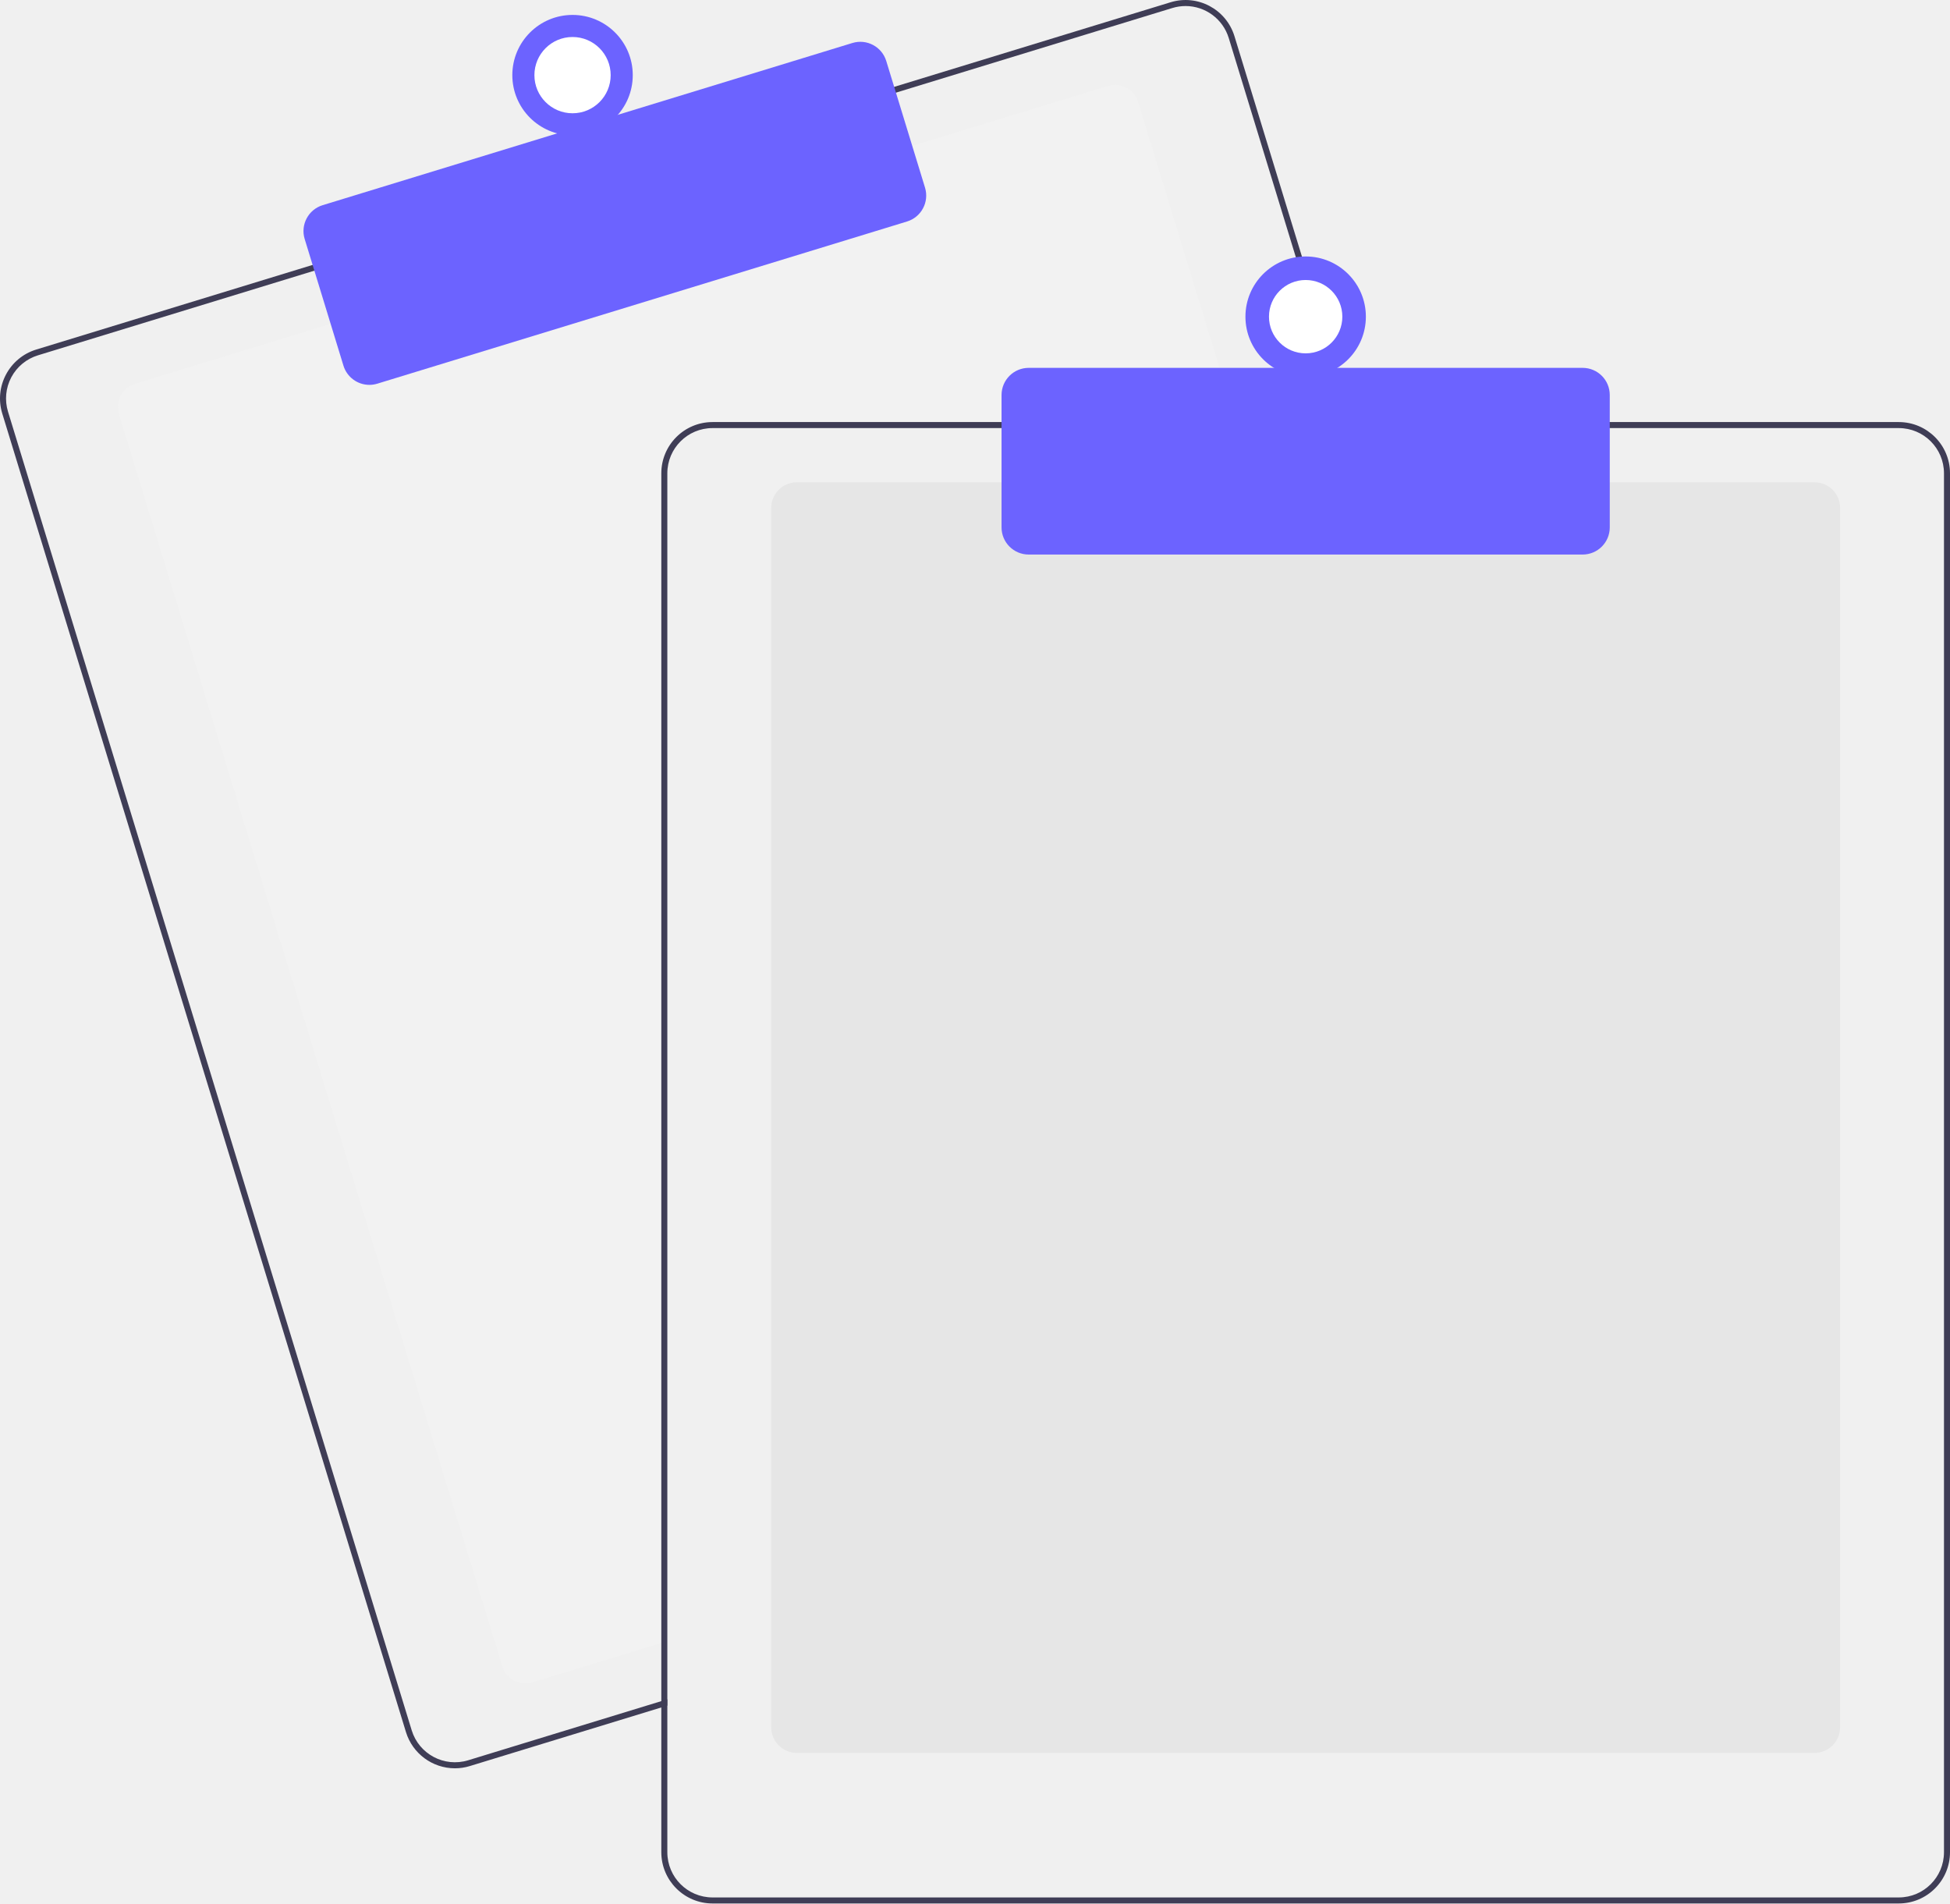
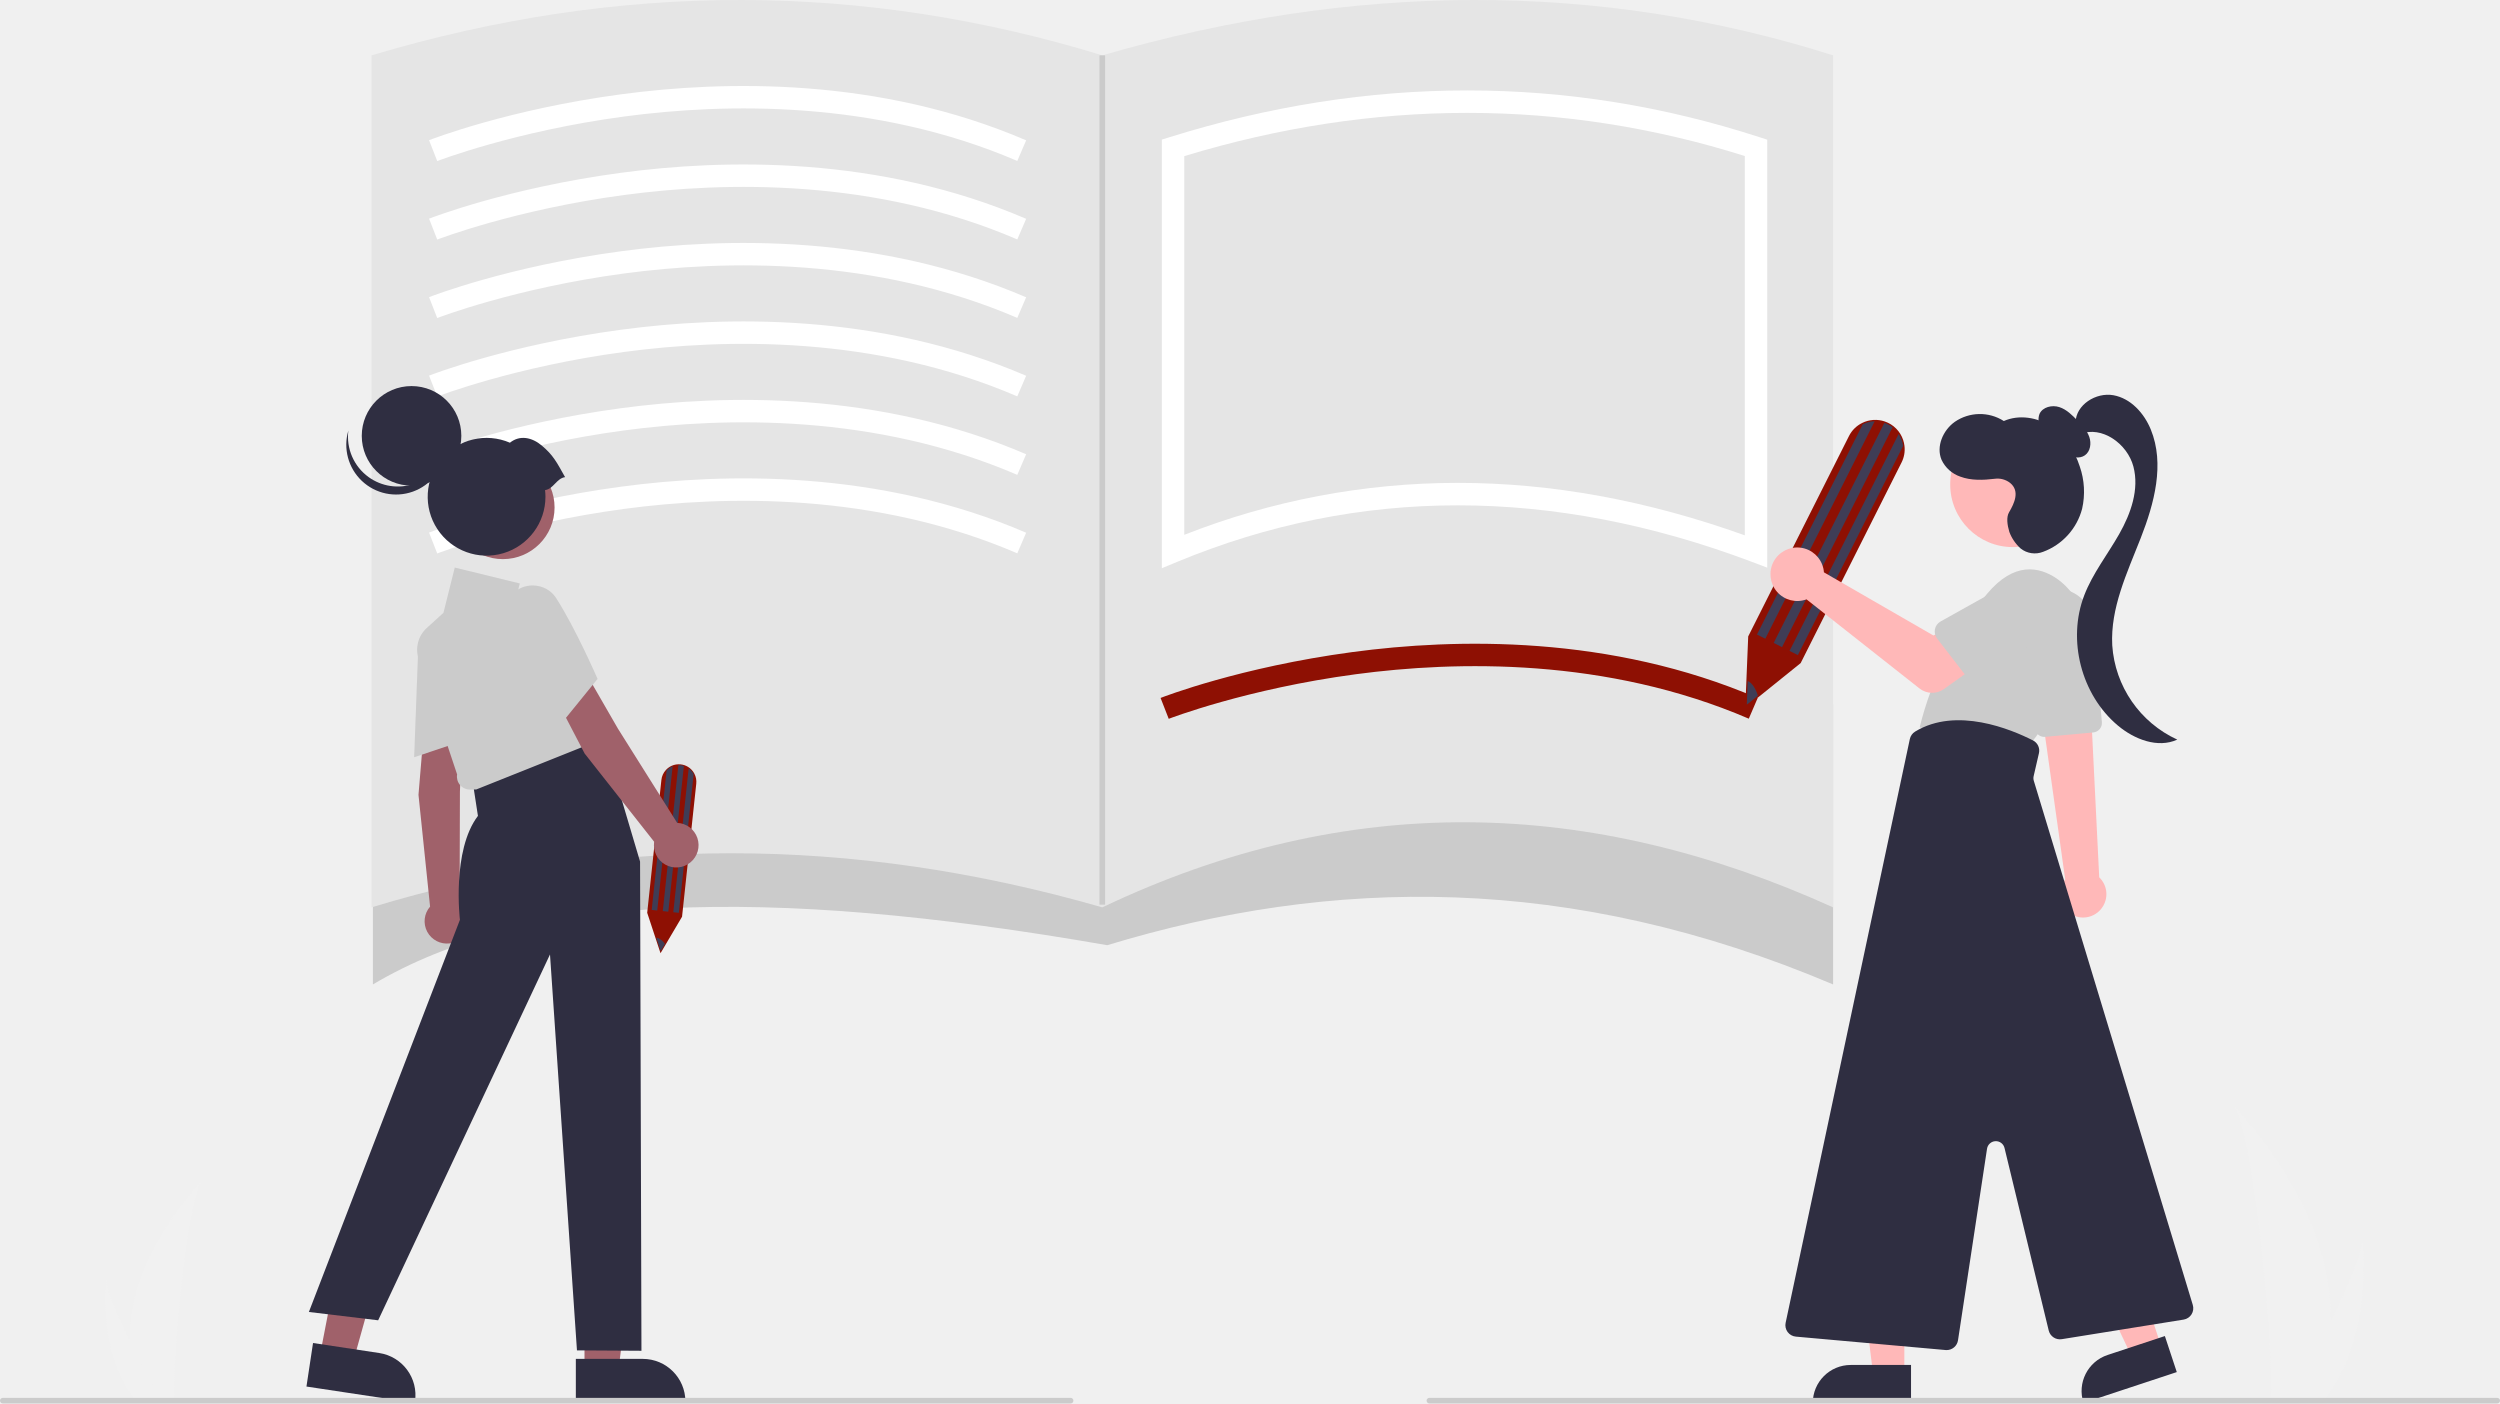
- <svg xmlns="http://www.w3.org/2000/svg" data-name="Layer 1" width="647.636" height="632.174" viewBox="0 0 647.636 632.174">
-   <path d="M687.328,276.087H512.818a15.018,15.018,0,0,0-15,15v387.85l-2,.61-42.81,13.11a8.007,8.007,0,0,1-9.99-5.31L315.678,271.397a8.003,8.003,0,0,1,5.31-9.99l65.97-20.2,191.25-58.54,65.97-20.2a7.989,7.989,0,0,1,9.99,5.3l32.55,106.32Z" transform="translate(-276.1819 -133.9131)" fill="#f2f2f2" />
-   <path d="M725.408,274.087l-39.23-128.14a16.994,16.994,0,0,0-21.23-11.28l-92.75,28.39L380.958,221.607l-92.75,28.4a17.015,17.015,0,0,0-11.28,21.23l134.08,437.93a17.027,17.027,0,0,0,16.26,12.03,16.789,16.789,0,0,0,4.97-.75l63.58-19.46,2-.62v-2.09l-2,.61-64.17,19.65a15.015,15.015,0,0,1-18.73-9.95l-134.07-437.94a14.979,14.979,0,0,1,9.95-18.73l92.75-28.4,191.24-58.54,92.75-28.4a15.156,15.156,0,0,1,4.41-.66,15.015,15.015,0,0,1,14.32,10.61l39.05,127.56.62,2h2.08Z" transform="translate(-276.1819 -133.9131)" fill="#3f3d56" />
-   <path d="M398.863,261.734a9.016,9.016,0,0,1-8.611-6.367l-12.88-42.072a8.999,8.999,0,0,1,5.971-11.24l175.939-53.864a9.009,9.009,0,0,1,11.241,5.971l12.88,42.072a9.01,9.01,0,0,1-5.971,11.241L401.492,261.339A8.976,8.976,0,0,1,398.863,261.734Z" transform="translate(-276.1819 -133.9131)" fill="#6c63ff" />
-   <circle cx="190.154" cy="24.955" r="20" fill="#6c63ff" />
-   <circle cx="190.154" cy="24.955" r="12.665" fill="#fff" />
-   <path d="M878.818,716.087h-338a8.51,8.51,0,0,1-8.5-8.5v-405a8.51,8.51,0,0,1,8.5-8.5h338a8.51,8.51,0,0,1,8.5,8.5v405A8.51,8.51,0,0,1,878.818,716.087Z" transform="translate(-276.1819 -133.9131)" fill="#e6e6e6" />
-   <path d="M723.318,274.087h-210.5a17.024,17.024,0,0,0-17,17v407.8l2-.61v-407.19a15.018,15.018,0,0,1,15-15H723.938Zm183.5,0h-394a17.024,17.024,0,0,0-17,17v458a17.024,17.024,0,0,0,17,17h394a17.024,17.024,0,0,0,17-17v-458A17.024,17.024,0,0,0,906.818,274.087Zm15,475a15.018,15.018,0,0,1-15,15h-394a15.018,15.018,0,0,1-15-15v-458a15.018,15.018,0,0,1,15-15h394a15.018,15.018,0,0,1,15,15Z" transform="translate(-276.1819 -133.9131)" fill="#3f3d56" />
-   <path d="M801.818,318.087h-184a9.01,9.01,0,0,1-9-9v-44a9.01,9.01,0,0,1,9-9h184a9.01,9.01,0,0,1,9,9v44A9.01,9.01,0,0,1,801.818,318.087Z" transform="translate(-276.1819 -133.9131)" fill="#6c63ff" />
-   <circle cx="433.636" cy="105.174" r="20" fill="#6c63ff" />
-   <circle cx="433.636" cy="105.174" r="12.182" fill="#fff" />
+ <svg xmlns="http://www.w3.org/2000/svg" data-name="Layer 1" width="892" height="500.75" viewBox="0 0 892 500.75">
+   <path id="b2aec908-dac2-485e-9341-1f8763a52ddc-251" data-name="Path 133" d="M985.58,671.222a96.071,96.071,0,0,1-4.488,26.557c-.061.2-.128.396-.193.596H964.149c.018-.179.036-.379.053-.596,1.117-12.838-5.263-90.042-12.961-103.404C951.916,595.459,986.878,630.43,985.58,671.222Z" transform="translate(-154 -199.625)" fill="#f1f1f1" />
+   <path id="bc80851e-3fc6-46a5-adb1-be50bb758626-252" data-name="Path 134" d="M984.323,697.779c-.14.2-.286.399-.435.596h-12.565c.095-.17.206-.369.334-.596,2.076-3.746,8.219-14.946,13.922-26.557,6.126-12.478,11.751-25.428,11.277-30.116C997.002,642.163,1001.243,674.391,984.323,697.779Z" transform="translate(-154 -199.625)" fill="#f1f1f1" />
+   <path id="ac74e0d2-c10f-4860-b119-67c8c5820ae0-253" data-name="Path 133" d="M200.35,678.209a71.351,71.351,0,0,0,3.333,19.724c.045.148.095.294.144.442h12.439c-.013-.133-.027-.281-.04-.442-.829-9.535,3.909-66.874,9.626-76.797C225.352,621.94,199.386,647.913,200.35,678.209Z" transform="translate(-154 -199.625)" fill="#f1f1f1" />
+   <path id="b887613c-750d-48e2-8424-1e5e637b4506-254" data-name="Path 134" d="M201.284,697.933c.104.148.212.296.323.442h9.332c-.071-.126-.153-.274-.248-.442-1.542-2.782-6.104-11.1-10.34-19.724-4.55-9.267-8.727-18.885-8.376-22.367C191.867,656.627,188.717,680.562,201.284,697.933Z" transform="translate(-154 -199.625)" fill="#f1f1f1" />
+   <path d="M808.047,550.875c-93.947-39.814-178.942-38.301-259-14-123.353-21.543-207.819-18.21-262,14v-100h521Z" transform="translate(-154 -199.625)" fill="#cbcbcb" />
+   <path d="M808.047,523.375c-86.552-39.217-173-41.749-260.75,0-89.878-25.878-176.764-25.607-260.75,0v-304c89.294-26.651,176.154-26.011,260.75,0,89.361-25.921,176.356-26.743,260.75,0Z" transform="translate(-154 -199.625)" fill="#e5e5e5" />
+   <path d="M310.002,257.101,307.091,249.649c1.141-.446,28.408-10.987,68.424-16.364,36.996-4.972,92.116-6.159,144.613,16.415l-3.16,7.35c-50.742-21.818-104.231-20.669-140.17-15.865C337.681,246.416,310.275,256.995,310.002,257.101Z" transform="translate(-154 -199.625)" fill="#fff" />
+   <path d="M310.002,285.101,307.091,277.649c1.141-.446,28.408-10.987,68.424-16.364,36.996-4.972,92.116-6.159,144.613,16.415l-3.16,7.35c-50.742-21.818-104.231-20.67-140.17-15.865C337.681,274.416,310.275,284.995,310.002,285.101Z" transform="translate(-154 -199.625)" fill="#fff" />
+   <path d="M310.002,313.101,307.091,305.649c1.141-.446,28.408-10.987,68.424-16.364,36.996-4.972,92.116-6.159,144.613,16.415l-3.16,7.35c-50.742-21.818-104.231-20.67-140.17-15.865C337.681,302.416,310.275,312.995,310.002,313.101Z" transform="translate(-154 -199.625)" fill="#fff" />
+   <path d="M310.002,341.101,307.091,333.649c1.141-.446,28.408-10.987,68.424-16.364,36.996-4.971,92.116-6.16,144.613,16.415l-3.16,7.35c-50.742-21.818-104.231-20.67-140.17-15.865C337.681,330.416,310.275,340.995,310.002,341.101Z" transform="translate(-154 -199.625)" fill="#fff" />
+   <path d="M310.002,369.101,307.091,361.649c1.141-.446,28.408-10.987,68.424-16.364,36.996-4.972,92.116-6.159,144.613,16.415l-3.16,7.35c-50.742-21.819-104.231-20.67-140.17-15.865C337.681,358.416,310.275,368.995,310.002,369.101Z" transform="translate(-154 -199.625)" fill="#fff" />
+   <path d="M310.002,397.101,307.091,389.649c1.141-.446,28.408-10.987,68.424-16.364,36.996-4.971,92.116-6.159,144.613,16.415l-3.16,7.35c-50.742-21.819-104.231-20.669-140.17-15.865C337.681,386.416,310.275,396.995,310.002,397.101Z" transform="translate(-154 -199.625)" fill="#fff" />
+   <path d="M571.002,456.101,568.091,448.649c1.141-.446,28.408-10.987,68.424-16.364,36.996-4.971,92.116-6.159,144.613,16.415l-3.16,7.35c-50.742-21.819-104.231-20.669-140.17-15.865C598.681,445.416,571.275,455.995,571.002,456.101Z" transform="translate(-154 -199.625)" fill="#8e1003" />
+   <path d="M568.547,402.364V249.434l2.807-.877c71.143-22.223,141.942-22.219,210.428.013l2.765.897V402.16l-5.412-2.043c-71.27-26.898-140.26-26.915-205.055-.047Zm105.563-30.45q50.228,0,102.437,18.725V255.295c-65.114-20.535-132.377-20.523-200,.033V390.453A266.356,266.356,0,0,1,674.11,371.914Z" transform="translate(-154 -199.625)" fill="#fff" />
+   <path d="M776.713,452.139l1.048-25.451,35.946-71.469a10.368,10.368,0,0,1,4.704-4.677,10.49,10.49,0,0,1,8.104-.529,10.486,10.486,0,0,1,6.54,6.628,10.847,10.847,0,0,1,.455,2.035A10.387,10.387,0,0,1,832.468,364.654L796.473,436.22Z" transform="translate(-154 -199.625)" fill="#8e1003" />
+   <path d="M822.888,349.94l-39.02,77.58-2.975-1.496,37.739-75.034A9.945,9.945,0,0,1,822.888,349.94Z" transform="translate(-154 -199.625)" fill="#3f3d56" />
+   <path d="M833.014,358.739l-37.532,74.623-2.975-1.496,38.939-77.419a9.998,9.998,0,0,1,1.135,2.35A10.328,10.328,0,0,1,833.014,358.739Z" transform="translate(-154 -199.625)" fill="#3f3d56" />
+   <path d="M829.278,352.08l-39.451,78.438-2.975-1.496,39.5-78.536a9.688,9.688,0,0,1,1.229.517A10.198,10.198,0,0,1,829.278,352.08Z" transform="translate(-154 -199.625)" fill="#3f3d56" />
+   <path d="M781.226,447.862l-3.97,3.197.333-8.429C778.952,443.103,780.428,445.155,781.226,447.862Z" transform="translate(-154 -199.625)" fill="#3f3d56" />
+   <path d="M389.674,539.729,384.922,525.313l5.063-47.401a6.178,6.178,0,0,1,1.643-3.595,6.251,6.251,0,0,1,4.409-1.995,6.248,6.248,0,0,1,5.037,2.325,6.463,6.463,0,0,1,.681,1.04,6.189,6.189,0,0,1,.672,3.553l-5.07,47.465Z" transform="translate(-154 -199.625)" fill="#8e1003" />
+   <path d="M393.999,473.043l-5.496,51.454-1.973-.211,5.315-49.765A5.926,5.926,0,0,1,393.999,473.043Z" transform="translate(-154 -199.625)" fill="#3f3d56" />
+   <path d="M401.492,475.827,396.206,525.32l-1.973-.211,5.484-51.347a5.957,5.957,0,0,1,1.126,1.073A6.153,6.153,0,0,1,401.492,475.827Z" transform="translate(-154 -199.625)" fill="#3f3d56" />
+   <path d="M398.012,472.897,392.455,524.919l-1.973-.211,5.564-52.088a5.773,5.773,0,0,1,.794.031A6.077,6.077,0,0,1,398.012,472.897Z" transform="translate(-154 -199.625)" fill="#3f3d56" />
+   <path d="M391.295,536.397l-1.544,2.616-1.582-4.771C389.028,534.22,390.282,535.055,391.295,536.397Z" transform="translate(-154 -199.625)" fill="#3f3d56" />
+   <g id="f2202155-5d0d-4949-a3af-453985752dd6" data-name="Group 23">
+     <path id="bb56e1bb-a377-463a-b777-e3f2ac15f40f-255" data-name="Path 385" d="M904.44,522.824a8.305,8.305,0,1,1-14.42-8.245q.028-.049.056-.097a8.938,8.938,0,0,1,.782-1.11l-6.986-49.796-.209-1.492-1.419-10.161-.209-1.465.773.036,13.536.619,3.63.164.455,9.27,2.574,52.115a8.294,8.294,0,0,1,1.437,10.161Z" transform="translate(-154 -199.625)" fill="#ffb8b8" />
+     <path id="a248d591-cba6-4901-9d10-c9b24d625163-256" data-name="Path 386" d="M883.703,462.536l17.188-1.576a3.393,3.393,0,0,0,3.06-3.672l-3.184-35.743a13.032,13.032,0,0,0-25.961,2.318q.033.369.087.736l5.154,35.059a3.388,3.388,0,0,0,3.346,2.894A2.402,2.402,0,0,0,883.703,462.536Z" transform="translate(-154 -199.625)" fill="#cbcbcb" />
+     <path id="f743e301-5bba-4392-b658-4efdfb4065cc-257" data-name="Path 387" d="M896.731,433.66a23.939,23.939,0,0,0-8.805-27.552c-6.481-4.435-15.351-6.027-24.902,5.344a118.912,118.912,0,0,0-24.106,47.758l39.116,6.368S891.336,449.318,896.731,433.66Z" transform="translate(-154 -199.625)" fill="#cbcbcb" />
+     <path id="eac80286-6d9c-481f-b372-04b3b845d333-258" data-name="Path 388" d="M833.466,689.831H822.313l-5.305-43.017h16.46Z" transform="translate(-154 -199.625)" fill="#ffb8b8" />
+     <path id="e474a022-de70-4f17-bf9b-ca694d09b1b4-259" data-name="Path 389" d="M800.808,700.185H835.858V686.643H814.35a13.542,13.542,0,0,0-13.542,13.542Z" transform="translate(-154 -199.625)" fill="#2f2e41" />
+     <path id="a9ae19c7-51aa-4dd0-9022-ef91b49440e0-260" data-name="Path 390" d="M925.156,680.103l-10.589,3.5-18.539-39.178,15.628-5.166Z" transform="translate(-154 -199.625)" fill="#ffb8b8" />
+     <path id="bdf88be3-aecd-443e-97f8-a32ede953949-261" data-name="Path 391" d="M897.395,700.185l33.28-11-4.25-12.858-20.422,6.75a13.542,13.542,0,0,0-8.608,17.108Z" transform="translate(-154 -199.625)" fill="#2f2e41" />
+     <circle id="e601451a-496c-4b1c-9fe2-c3a71e9d5111" data-name="Ellipse 65" cx="718.176" cy="172.861" r="22.343" fill="#ffb8b8" />
+     <path id="fd5880a1-dddd-4cd5-886d-5f97a9f21c4e-262" data-name="Path 392" d="M852.614,677.857l10.357-68.358a3.184,3.184,0,0,1,6.242-.273l15.772,65.144A4.124,4.124,0,0,0,889.613,677.449l43.505-6.992a4.094,4.094,0,0,0,3.268-5.231L879.658,478.197a3.184,3.184,0,0,1-.055-1.637l1.888-8.187a4.079,4.079,0,0,0-2.117-4.561c-7.725-3.942-27.29-12.136-42.055-3.16a4.14,4.14,0,0,0-1.891,2.663L791.112,671.602A4.094,4.094,0,0,0,794.751,676.532l53.45,4.787q.182.016.364.016a4.101,4.101,0,0,0,4.046-3.48Z" transform="translate(-154 -199.625)" fill="#2f2e41" />
+     <path id="acdc6559-e36c-4b0b-aac1-c1a10856fa7d-263" data-name="Path 393" d="M886.991,356.701a16.902,16.902,0,0,1-4.416-3.839,5.731,5.731,0,0,1-.882-5.549c1.129-2.491,4.483-3.275,7.083-2.43s4.608,2.885,6.507,4.851c1.673,1.728,3.394,3.54,4.185,5.814s.386,5.156-1.588,6.536c-1.938,1.354-4.723.8-6.586-.654a16.8,16.8,0,0,1-4.116-5.704Z" transform="translate(-154 -199.625)" fill="#2f2e41" />
+     <path id="a8902353-3630-4aaa-9386-a524a4077d2f-264" data-name="Path 394" d="M894.559,350.335c.124-6.295,7.299-10.81,13.497-9.694s10.961,6.4,13.345,12.227c5.038,12.312,1.256,26.362-3.598,38.752s-10.862,24.961-10.153,38.246a39.958,39.958,0,0,0,23.21,33.658c-6.994,3.17-15.354-.105-21.231-5.047-13.052-10.975-18.09-30.516-11.972-46.434,3.017-7.851,8.335-14.568,12.487-21.883s7.198-15.936,5.054-24.069-11.266-14.718-19.065-11.571Z" transform="translate(-154 -199.625)" fill="#2f2e41" />
+     <path id="b05157c8-b93b-43b3-a4ba-0cfdfe0a562e-265" data-name="Path 395" d="M870.836,382.401c1.948-3.291,3.912-7.612.353-10.489a7.336,7.336,0,0,0-5.504-1.455c-4.013.484-8.384.683-12.27-.775a11.502,11.502,0,0,1-6.672-5.996c-2.001-4.752.506-10.527,4.698-13.531a15.828,15.828,0,0,1,17.519-.31c5.431-2.399,12.02-1.332,16.954,1.97s8.31,8.59,10.144,14.236a27.478,27.478,0,0,1,.84,15.114A22.462,22.462,0,0,1,882.965,396.52a8.089,8.089,0,0,1-7.989-1.183,15.027,15.027,0,0,1-4.043-5.926C870.192,386.922,869.797,384.159,870.836,382.401Z" transform="translate(-154 -199.625)" fill="#2f2e41" />
+     <path id="fb245157-e4e6-4551-ad6a-dca5f4b0f94b-266" data-name="Path 397" d="M804.556,402.337a9.573,9.573,0,0,1,.217,1.492l39.077,22.544,9.498-5.468,10.126,13.256-15.874,11.315a7.277,7.277,0,0,1-8.733-.213l-40.299-31.79a9.552,9.552,0,1,1,5.982-11.135Z" transform="translate(-154 -199.625)" fill="#ffb8b8" />
+     <path id="b7c0657c-f78e-4619-b8ae-65b0c7791644-267" data-name="Path 398" d="M845.157,427.441l12.63,16.369a4.094,4.094,0,0,0,6.186.339L878.27,429.302a11.371,11.371,0,1,0-13.578-18.244q-.185.138-.365.283L846.396,421.368a4.094,4.094,0,0,0-1.242,6.073Z" transform="translate(-154 -199.625)" fill="#cbcbcb" />
+   </g>
+   <polygon points="208.552 488.809 220.675 488.808 226.443 442.047 208.55 442.048 208.552 488.809" fill="#a0616a" />
+   <path d="M359.459,684.476l23.875-.001h.001a15.216,15.216,0,0,1,15.215,15.215v.494l-39.091.001Z" transform="translate(-154 -199.625)" fill="#2f2e41" />
+   <polygon points="114.156 483.561 126.143 485.373 138.836 439.999 123.121 437.325 114.156 483.561" fill="#a0616a" />
+   <path d="M265.69,678.81l23.607,3.568.001 0a15.216,15.216,0,0,1,12.77,17.318l-.074.489-38.652-5.842Z" transform="translate(-154 -199.625)" fill="#2f2e41" />
+   <path d="M305.535,456.695l13.461,3.527-.895,21.824-.111,39.734a7.963,7.963,0,1,1-10.539,1.324l-4.136-39.88Z" transform="translate(-154 -199.625)" fill="#a0616a" />
+   <path d="M303.192,431.698a10.988,10.988,0,0,1,6.793-9.772,10.273,10.273,0,0,1,11.12,1.788,9.795,9.795,0,0,1,3.265,7.575c.035,12.785-2.851,31.42-2.88,31.606l-.046.296-19.675,6.626Z" transform="translate(-154 -199.625)" fill="#cbcbcb" />
+   <path d="M338.372,467.989l30.094-7.79,13.911,46.85.494,174.535-23.013-.144-9.62-141.264L288.929,670.707l-24.722-2.967,53.893-139.924s-2.967-24.722,6.428-37.082l-1.978-12.855Z" transform="translate(-154 -199.625)" fill="#2f2e41" />
+   <path d="M318.08,479.646a4.611,4.611,0,0,1-.984-3.709l-13.727-41.181a10.477,10.477,0,0,1,2.89-11.058l5.959-5.417,4.038-16.153,23.21,5.673-1.912,7.649,10.504-1.909,22.125,49.277-46.247,18.485-2.278.036A4.61,4.61,0,0,1,318.08,479.646Z" transform="translate(-154 -199.625)" fill="#cbcbcb" />
+   <path d="M350.295,444.876l13.262-4.215,10.909,18.923,21.145,33.641a7.963,7.963,0,1,1-8.199,6.752L362.599,468.484Z" transform="translate(-154 -199.625)" fill="#a0616a" />
+   <path d="M334.953,425.001a10.987,10.987,0,0,1,.518-11.889,10.279,10.279,0,0,1,10.354-4.433,9.795,9.795,0,0,1,6.808,4.657c6.864,10.786,14.385,28.078,14.46,28.251l.119.275-13.087,16.116Z" transform="translate(-154 -199.625)" fill="#cbcbcb" />
+   <circle cx="179.429" cy="181.056" r="18.441" fill="#a0616a" />
+   <circle cx="146.839" cy="155.514" r="17.764" fill="#2f2e41" />
+   <path d="M285.517,369.848a17.765,17.765,0,0,0,27.432-9.327,17.765,17.765,0,1,1-34.652-7.285A17.758,17.758,0,0,0,285.517,369.848Z" transform="translate(-154 -199.625)" fill="#2f2e41" />
+   <path d="M355.62,369.868c-3.101-5.552-4.288-7.871-8.286-11.247-3.536-2.986-7.885-3.863-11.393-1.034A21.008,21.008,0,1,0,348.617,376.871a21.183,21.183,0,0,0-.143-2.375C351.523,374.067,352.571,370.296,355.62,369.868Z" transform="translate(-154 -199.625)" fill="#2f2e41" />
+   <path d="M536,700.375H155a1,1,0,0,1,0-2H536a1,1,0,0,1,0,2Z" transform="translate(-154 -199.625)" fill="#cbcbcb" />
+   <path d="M1045,700.375H664a1,1,0,0,1,0-2h381a1,1,0,0,1,0,2Z" transform="translate(-154 -199.625)" fill="#cbcbcb" />
+   <rect x="392.297" y="19.75" width="2" height="303.038" fill="#cbcbcb" />
</svg>
